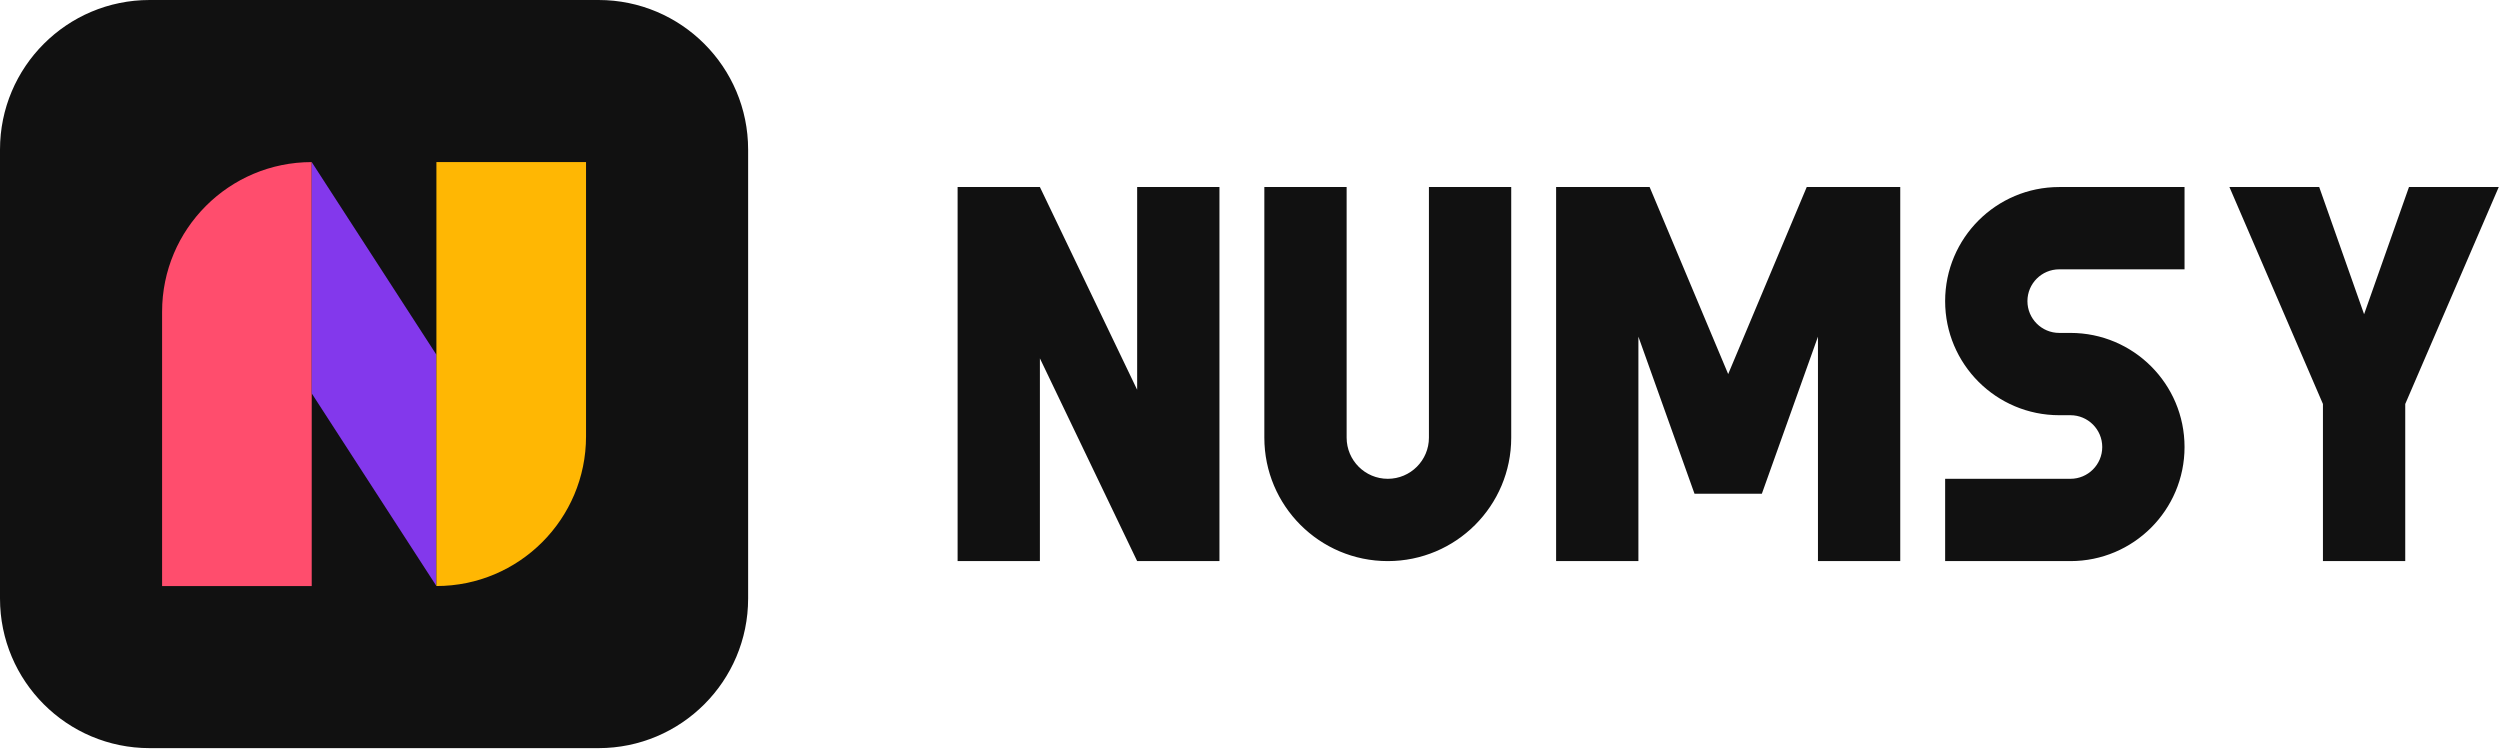
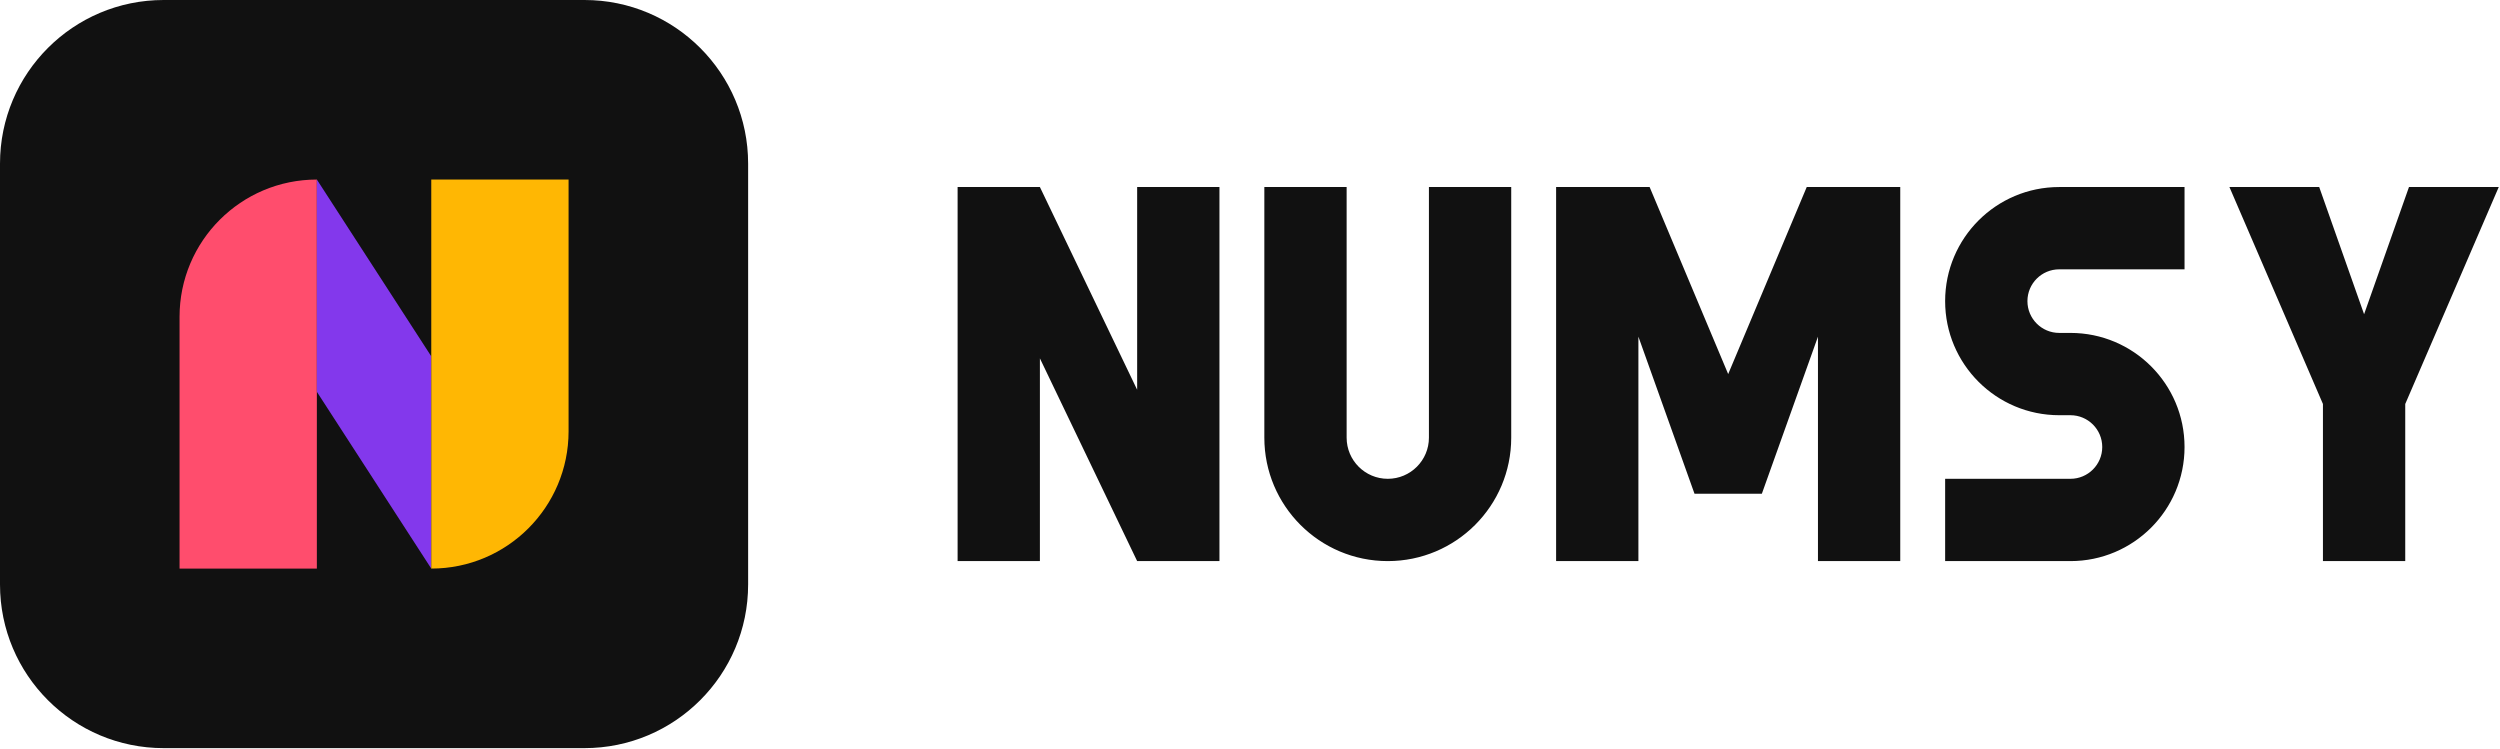
<svg xmlns="http://www.w3.org/2000/svg" width="401" height="120" viewBox="0 0 401 120">
-   <rect x="0" y="0" width="120" height="120" rx="24" fill="#111111" />
-   <path fill="#FF4D6D" d="M26,50 A24,24 0 0 1 50,26 L50,94 L26,94 Z" />
-   <path fill="#8338EC" d="M50,26 L70,56.9 L70,94 L50,63.1 Z" />
-   <path fill="#FFB703" d="M70,26 L94,26 L94,70 A24,24 0 0 1 70,94 Z" />
+   <style>.nm-l,.nm-d,.nm-r{transform-box:view-box;transform-origin:256px 256px;animation:1.4s .25s both}.nm-l{animation-name:nm-l}.nm-r{animation-name:nm-r}.nm-d{animation-name:nm-d}@keyframes nm-l{0%{transform:translateX(0);animation-timing-function:cubic-bezier(.45,0,.55,1)}30%{transform:translateX(-46px);animation-timing-function:cubic-bezier(.33,0,.2,1)}48%{transform:translateX(10px);animation-timing-function:cubic-bezier(.45,0,.55,1)}64%{transform:translateX(-4px);animation-timing-function:cubic-bezier(.45,0,.55,1)}80%{transform:translateX(1.5px);animation-timing-function:cubic-bezier(.45,0,.55,1)}100%{transform:translateX(0)}}@keyframes nm-r{0%{transform:translateX(0);animation-timing-function:cubic-bezier(.45,0,.55,1)}30%{transform:translateX(46px);animation-timing-function:cubic-bezier(.33,0,.2,1)}48%{transform:translateX(-10px);animation-timing-function:cubic-bezier(.45,0,.55,1)}64%{transform:translateX(4px);animation-timing-function:cubic-bezier(.45,0,.55,1)}80%{transform:translateX(-1.5px);animation-timing-function:cubic-bezier(.45,0,.55,1)}100%{transform:translateX(0)}}@keyframes nm-d{0%{transform:scaleX(1);animation-timing-function:cubic-bezier(.45,0,.55,1)}30%{transform:scaleX(2.175);animation-timing-function:cubic-bezier(.33,0,.2,1)}48%{transform:scaleX(.745);animation-timing-function:cubic-bezier(.45,0,.55,1)}64%{transform:scaleX(1.102);animation-timing-function:cubic-bezier(.45,0,.55,1)}80%{transform:scaleX(.962);animation-timing-function:cubic-bezier(.45,0,.55,1)}100%{transform:scaleX(1)}}@media (prefers-reduced-motion:reduce){.nm-l,.nm-d,.nm-r{animation:none}}</style>
+   <svg x="0" y="0" width="120" height="120" viewBox="0 0 512 512" overflow="visible">
+     <rect width="512" height="512" rx="112" fill="#111111" />
+     <path class="nm-l" fill="#FF4D6D" d="M122.88,216.85 A93.97,93.97 0 0 1 216.85,122.88 L216.85,389.12 L122.88,389.12 Z" />
+     <path class="nm-d" fill="#8338EC" d="M216.85,122.88 L295.15,243.86 L295.15,389.12 L216.85,268.14 Z" />
+     <path class="nm-r" fill="#FFB703" d="M295.15,122.88 L389.12,122.88 L389.12,295.15 A93.97,93.97 0 0 1 295.15,389.12 Z" />
+   </svg>
  <path fill="#111111" d="M153.6,30 L166.8,30 L166.8,90 L153.6,90 Z M182.4,30 L195.6,30 L195.6,90 L182.4,90 Z M166.8,30 L182.4,62.52 L182.4,90 L166.8,57.48 Z M202.8,30 L216,30 L216,70.2 A6.6,6.6 0 0 0 229.2,70.2 L229.2,30 L242.4,30 L242.4,70.2 A19.8,19.8 0 0 1 202.8,70.2 Z M249.6,90 L249.6,30 L264.6,30 L277.2,60 L289.8,30 L304.8,30 L304.8,90 L291.6,90 L291.6,54 L282.6,79.2 L271.8,79.2 L262.8,54 L262.8,90 Z M350.4,30 L330.3,30 A18.3,18.3 0 0 0 330.3,66.6 L332.1,66.6 A5.1,5.1 0 0 1 332.1,76.8 L312,76.8 L312,90 L332.1,90 A18.3,18.3 0 0 0 332.1,53.4 L330.3,53.4 A5.1,5.1 0 0 1 330.3,43.2 L350.4,43.2 Z M357.6,30 L372,30 L379.2,50.4 L386.4,30 L400.8,30 L385.8,64.8 L385.8,90 L372.6,90 L372.6,64.8 Z" />
</svg>
